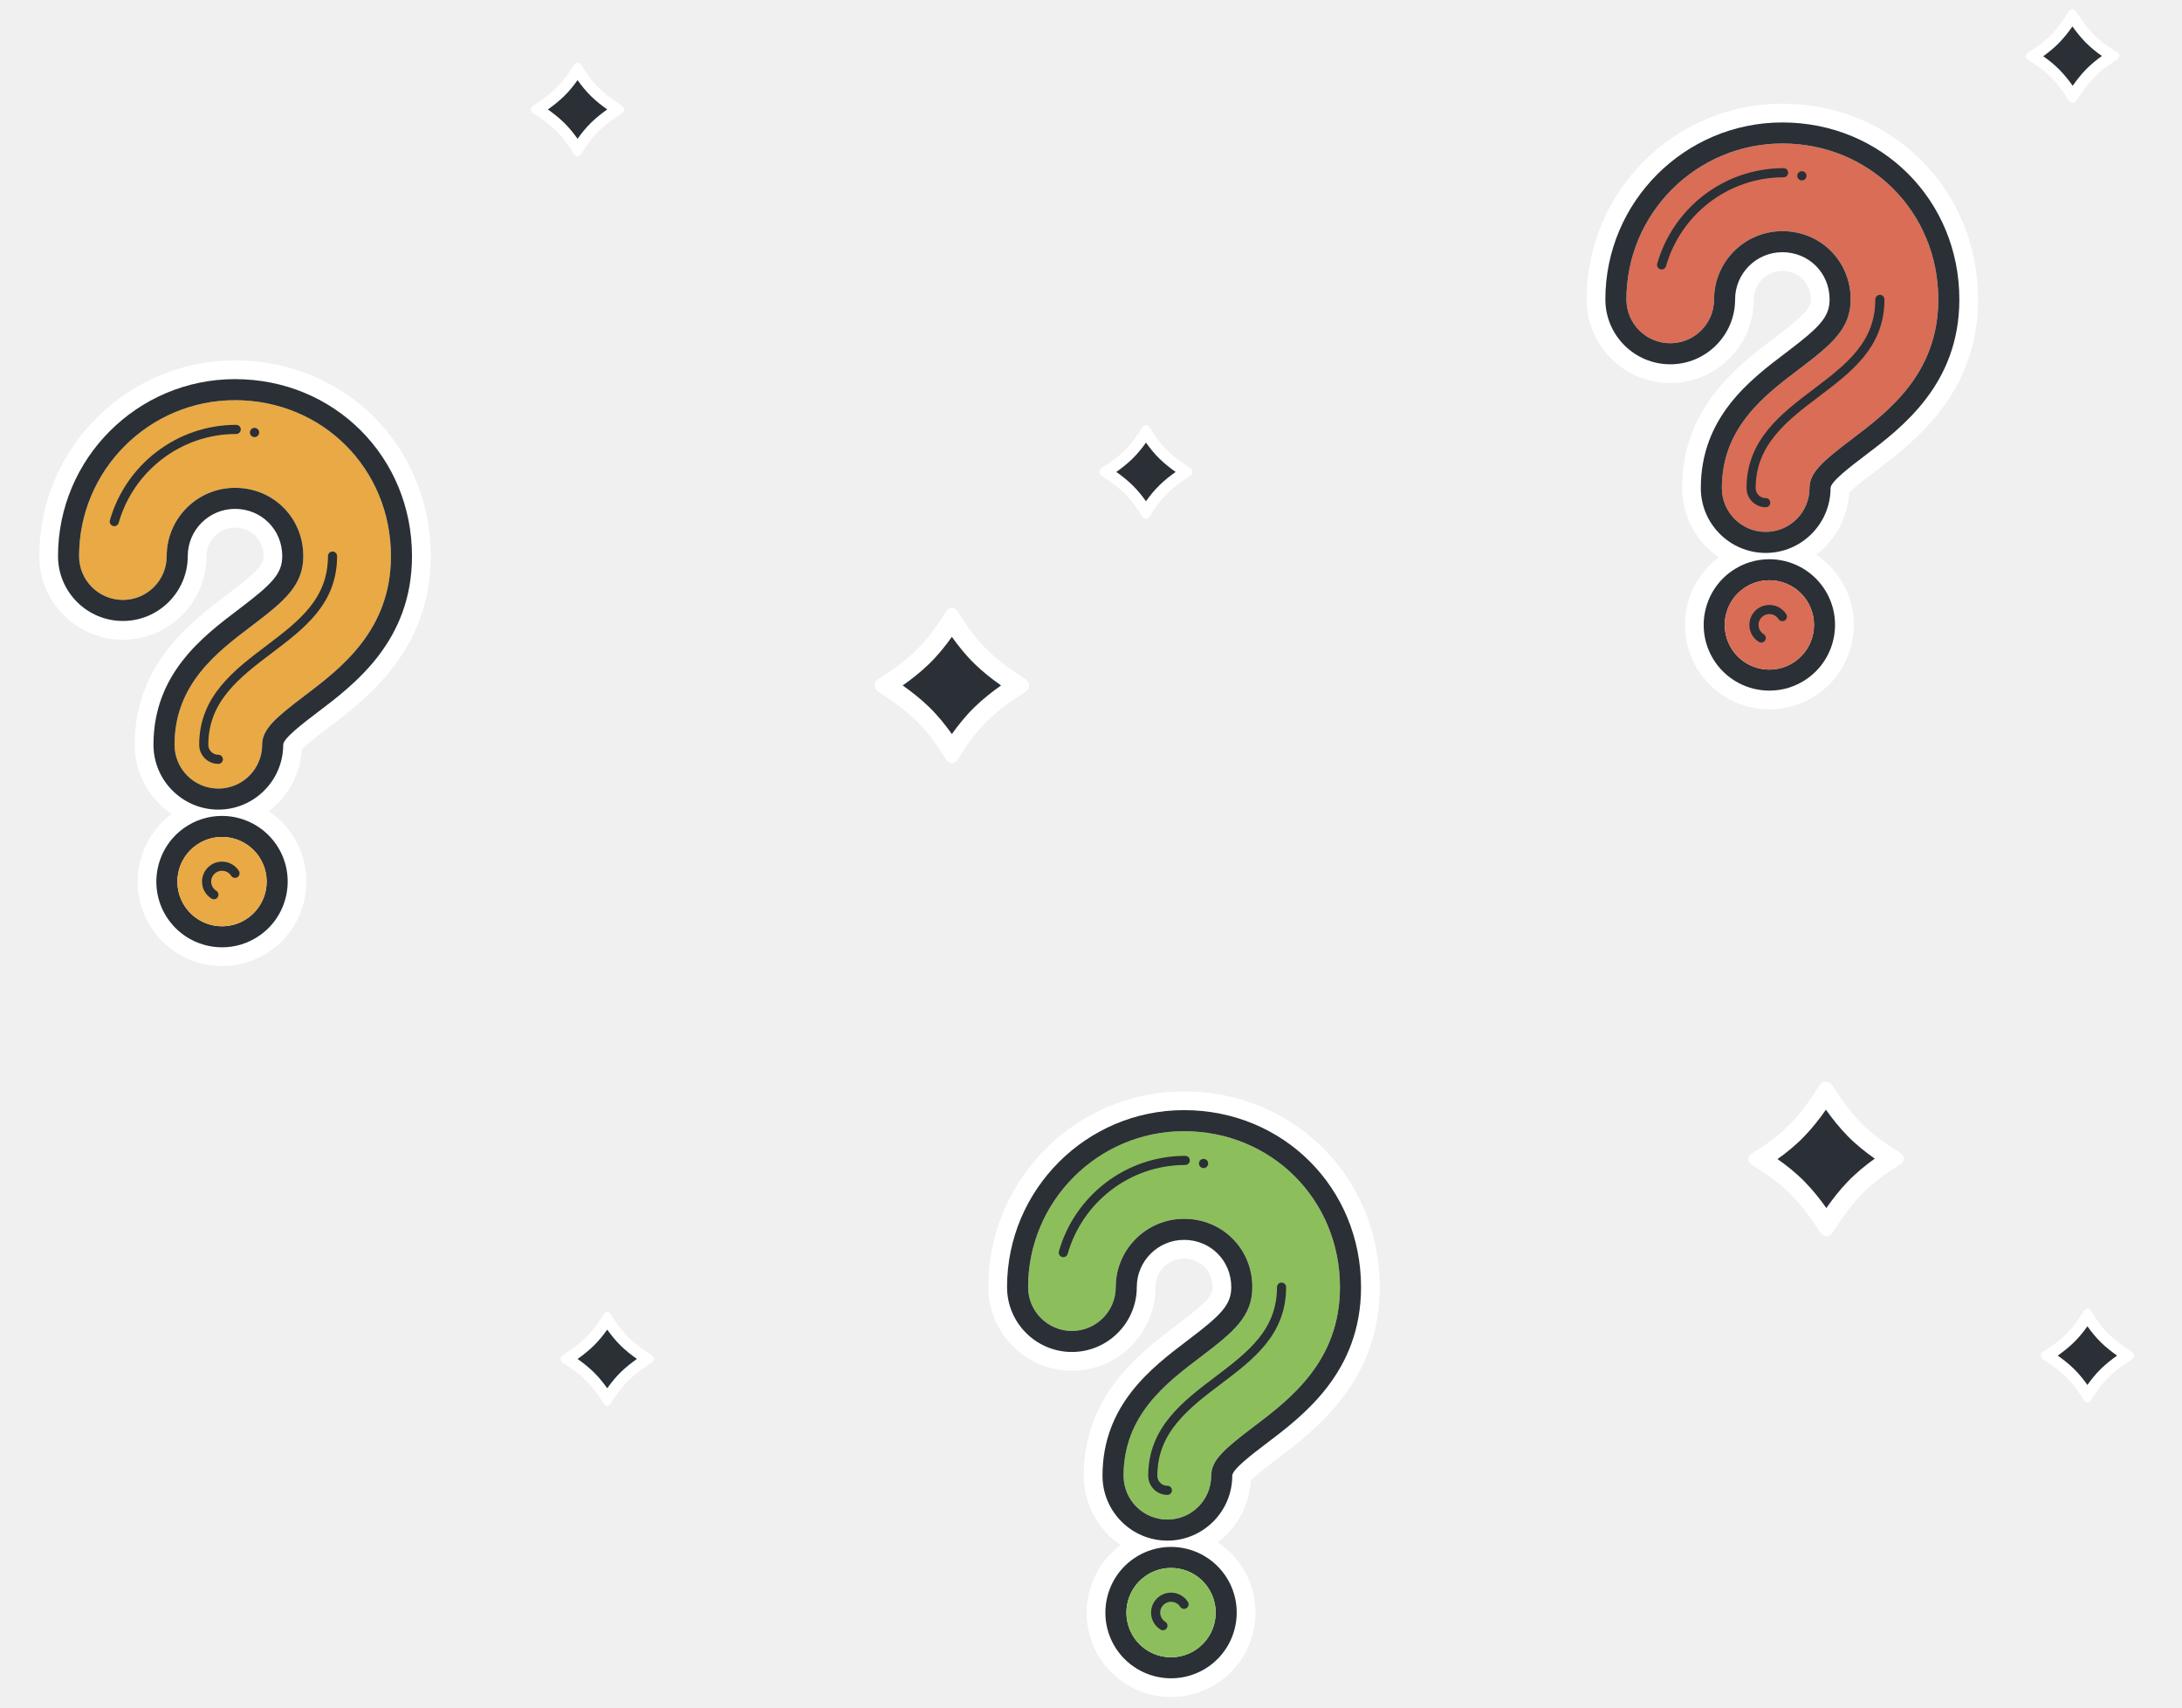
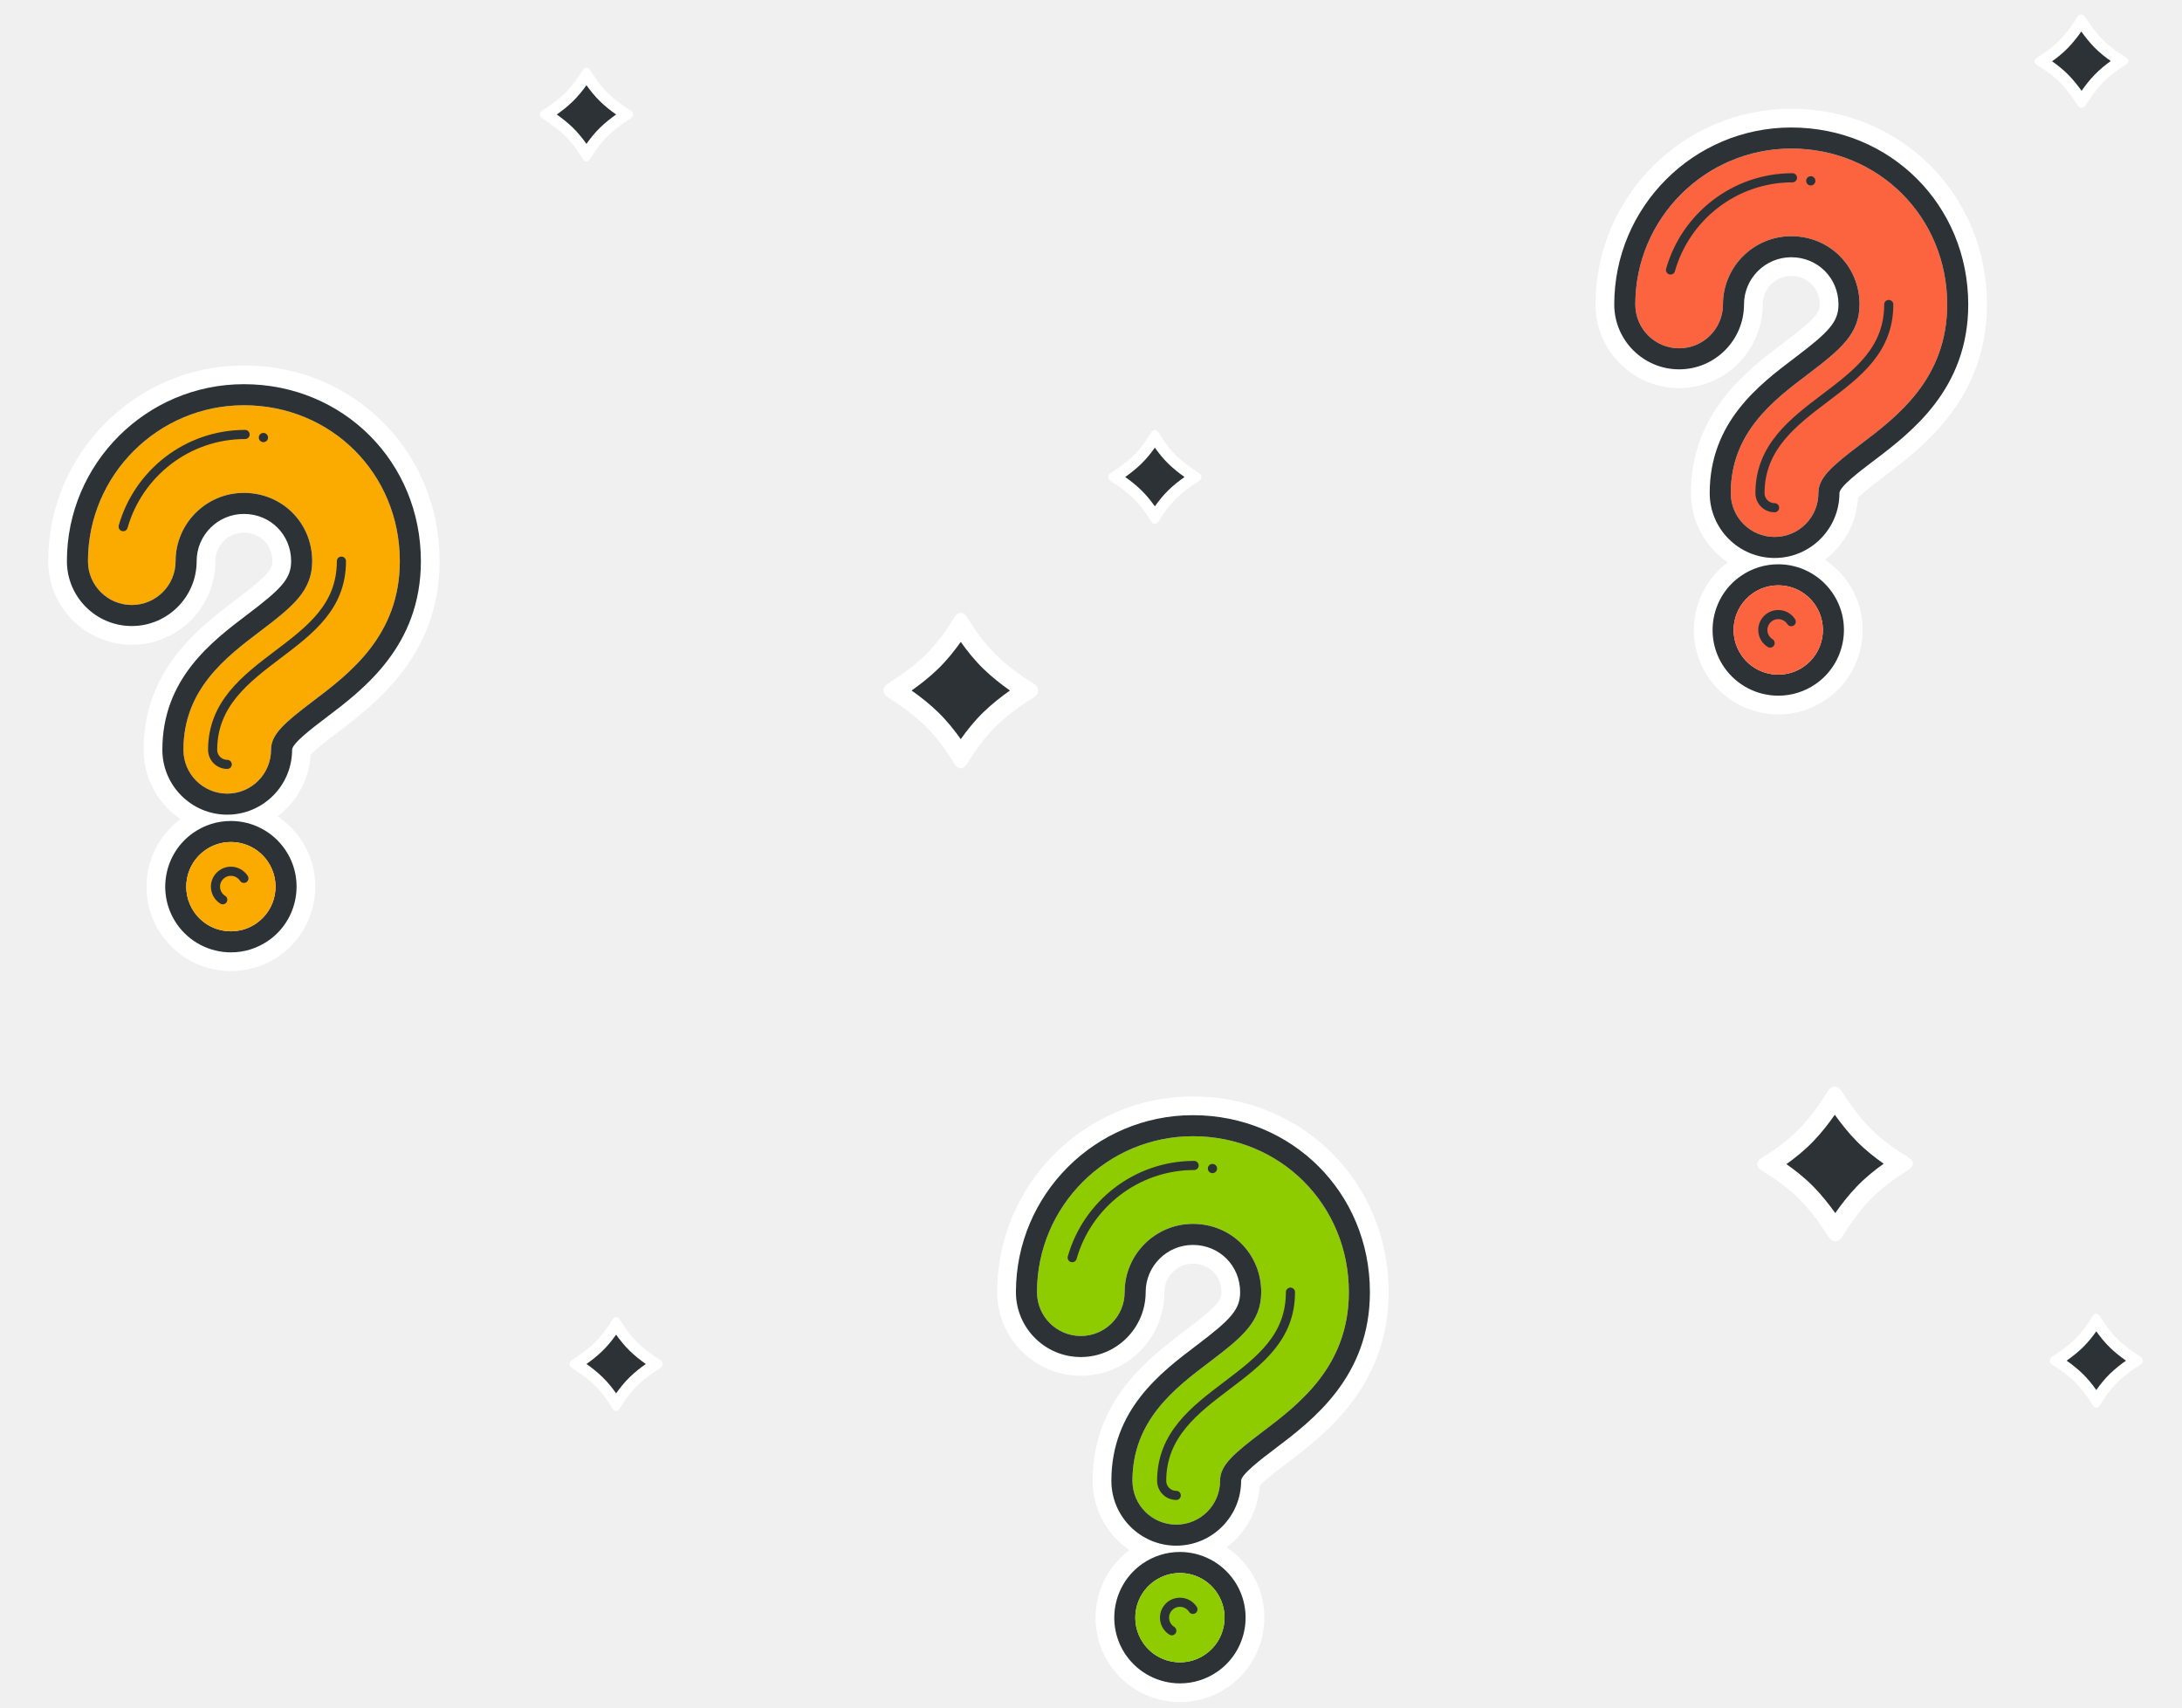
- <svg xmlns="http://www.w3.org/2000/svg" version="1.1" id="Слой_1" x="0px" y="0px" viewBox="0 0 230 180" enable-background="new 0 0 230 180" xml:space="preserve">
+ <svg xmlns="http://www.w3.org/2000/svg" version="1.1" id="Layer_1" x="0px" y="0px" width="230px" height="180px" viewBox="0 0 230 180" enable-background="new 0 0 230 180" xml:space="preserve">
  <g>
-     <path fill="#FFFFFF" d="M107.915,71.469c-1.053-0.657-2.544-1.685-3.82-2.928c-1.332-1.298-2.402-2.876-3.055-3.949   c-0.242-0.39-0.486-0.528-0.704-0.544c-0.219,0.016-0.463,0.154-0.705,0.544c-0.652,1.073-1.722,2.651-3.054,3.949   c-1.277,1.243-2.769,2.271-3.822,2.928c-0.42,0.251-0.57,0.521-0.564,0.787c-0.006,0.267,0.145,0.536,0.564,0.788   c1.054,0.656,2.545,1.684,3.822,2.927c1.332,1.298,2.401,2.876,3.054,3.949c0.242,0.39,0.486,0.528,0.705,0.544   c0.218-0.016,0.462-0.154,0.704-0.544c0.652-1.073,1.723-2.651,3.055-3.949c1.276-1.243,2.768-2.271,3.82-2.927   c0.421-0.252,0.572-0.521,0.565-0.788C108.487,71.99,108.335,71.72,107.915,71.469z" />
-     <path fill="#2A3035" d="M100.335,77.382c-0.647-0.918-1.452-1.928-2.376-2.829c-0.911-0.888-1.912-1.668-2.809-2.297   c0.904-0.635,1.9-1.412,2.809-2.297c0.924-0.9,1.727-1.909,2.376-2.829c0.647,0.918,1.451,1.929,2.376,2.829   c0.91,0.888,1.912,1.668,2.808,2.297c-0.903,0.635-1.9,1.413-2.808,2.297C101.788,75.454,100.985,76.462,100.335,77.382z" />
+     <path fill="#FFFFFF" d="M108.851,72.002c-1.053-0.657-2.544-1.685-3.82-2.928c-1.332-1.298-2.402-2.876-3.055-3.949   c-0.242-0.39-0.486-0.528-0.704-0.544c-0.219,0.016-0.463,0.154-0.705,0.544c-0.652,1.073-1.722,2.651-3.054,3.949   c-1.277,1.243-2.769,2.271-3.822,2.928c-0.42,0.251-0.57,0.521-0.564,0.787c-0.006,0.267,0.145,0.536,0.564,0.788   c1.054,0.656,2.545,1.684,3.822,2.927c1.332,1.298,2.401,2.876,3.054,3.949c0.242,0.39,0.486,0.528,0.705,0.544   c0.218-0.016,0.462-0.154,0.704-0.544c0.652-1.073,1.723-2.651,3.055-3.949c1.276-1.243,2.768-2.271,3.82-2.927   c0.421-0.252,0.572-0.521,0.565-0.788C109.423,72.522,109.272,72.253,108.851,72.002z" />
+     <path fill="#2C3236" d="M101.272,77.915c-0.647-0.918-1.452-1.928-2.376-2.829c-0.911-0.888-1.912-1.668-2.809-2.297   c0.904-0.635,1.9-1.412,2.809-2.297c0.924-0.9,1.727-1.909,2.376-2.829c0.647,0.918,1.451,1.929,2.376,2.829   c0.91,0.888,1.912,1.668,2.808,2.297c-0.903,0.635-1.9,1.413-2.808,2.297C102.724,75.987,101.921,76.995,101.272,77.915z" />
  </g>
  <g>
-     <path fill="#FFFFFF" d="M125.369,49.275c-0.636-0.396-1.537-1.017-2.307-1.768c-0.804-0.782-1.448-1.734-1.842-2.382   c-0.146-0.236-0.294-0.319-0.426-0.327c-0.133,0.008-0.279,0.091-0.426,0.327c-0.393,0.647-1.039,1.6-1.842,2.382   c-0.77,0.751-1.67,1.371-2.307,1.768c-0.254,0.151-0.344,0.315-0.34,0.475c-0.004,0.16,0.086,0.323,0.34,0.475   c0.637,0.396,1.537,1.017,2.307,1.767c0.803,0.783,1.449,1.735,1.842,2.383c0.146,0.235,0.293,0.319,0.426,0.327   c0.132-0.008,0.279-0.092,0.426-0.327c0.394-0.647,1.038-1.6,1.842-2.383c0.77-0.75,1.671-1.37,2.307-1.767   c0.253-0.151,0.345-0.314,0.34-0.475C125.714,49.589,125.622,49.426,125.369,49.275z" />
-     <path fill="#2A3035" d="M120.795,52.841c-0.391-0.553-0.877-1.162-1.433-1.706c-0.55-0.536-1.154-1.007-1.694-1.386   c0.546-0.383,1.146-0.853,1.694-1.386c0.557-0.543,1.042-1.152,1.433-1.707c0.391,0.554,0.876,1.163,1.434,1.707   c0.55,0.535,1.153,1.006,1.693,1.386c-0.544,0.383-1.146,0.852-1.693,1.386C121.671,51.677,121.186,52.286,120.795,52.841z" />
+     <path fill="#FFFFFF" d="M126.306,49.808c-0.636-0.396-1.537-1.017-2.307-1.768c-0.804-0.782-1.448-1.734-1.842-2.382   c-0.146-0.236-0.294-0.319-0.426-0.327c-0.133,0.008-0.279,0.091-0.426,0.327c-0.393,0.647-1.039,1.6-1.842,2.382   c-0.77,0.751-1.67,1.371-2.307,1.768c-0.254,0.151-0.344,0.314-0.34,0.475c-0.004,0.16,0.086,0.323,0.34,0.475   c0.637,0.396,1.537,1.017,2.307,1.767c0.803,0.783,1.449,1.735,1.842,2.383c0.146,0.235,0.293,0.319,0.426,0.327   c0.132-0.008,0.279-0.092,0.426-0.327c0.394-0.647,1.038-1.6,1.842-2.383c0.77-0.75,1.671-1.37,2.307-1.767   c0.253-0.151,0.345-0.314,0.34-0.475C126.65,50.122,126.559,49.959,126.306,49.808z" />
+     <path fill="#2C3236" d="M121.731,53.374c-0.391-0.553-0.877-1.162-1.434-1.706c-0.55-0.536-1.154-1.007-1.694-1.386   c0.546-0.383,1.146-0.853,1.694-1.386c0.557-0.543,1.042-1.152,1.434-1.707c0.391,0.554,0.876,1.163,1.434,1.707   c0.55,0.535,1.153,1.006,1.693,1.386c-0.544,0.383-1.146,0.852-1.693,1.386C122.607,52.21,122.122,52.819,121.731,53.374z" />
  </g>
  <g>
-     <path fill="#FFFFFF" d="M191.669,114.583c-0.652,1.055-1.673,2.551-2.911,3.833c-1.291,1.338-2.865,2.415-3.935,3.072   c-0.388,0.244-0.526,0.489-0.541,0.706c0.017,0.219,0.156,0.463,0.547,0.703c1.076,0.647,2.659,1.71,3.963,3.036   c1.249,1.271,2.283,2.759,2.945,3.809c0.253,0.419,0.523,0.568,0.79,0.562c0.267,0.004,0.536-0.147,0.786-0.568   c0.652-1.057,1.672-2.553,2.91-3.835c1.292-1.338,2.865-2.415,3.936-3.071c0.389-0.244,0.526-0.489,0.541-0.708   c-0.017-0.218-0.157-0.461-0.547-0.701c-1.076-0.647-2.659-1.711-3.963-3.037c-1.249-1.271-2.283-2.758-2.944-3.808   c-0.254-0.42-0.524-0.569-0.791-0.562C192.186,114.008,191.918,114.161,191.669,114.583z" />
-     <path fill="#2A3035" d="M197.616,122.135c-0.915,0.651-1.921,1.461-2.819,2.389c-0.883,0.915-1.659,1.92-2.284,2.819   c-0.639-0.901-1.42-1.895-2.309-2.799c-0.905-0.92-1.917-1.718-2.84-2.363c0.915-0.651,1.922-1.459,2.818-2.389   c0.884-0.914,1.659-1.919,2.284-2.817c0.639,0.9,1.421,1.894,2.31,2.797C195.682,120.692,196.693,121.49,197.616,122.135z" />
+     <path fill="#FFFFFF" d="M192.605,115.116c-0.652,1.055-1.673,2.551-2.91,3.833c-1.292,1.338-2.865,2.415-3.936,3.072   c-0.389,0.244-0.526,0.489-0.541,0.706c0.017,0.219,0.156,0.463,0.547,0.703c1.076,0.647,2.659,1.71,3.963,3.036   c1.249,1.271,2.283,2.759,2.945,3.809c0.252,0.419,0.522,0.568,0.789,0.562c0.267,0.004,0.535-0.147,0.785-0.568   c0.652-1.057,1.673-2.553,2.91-3.835c1.292-1.338,2.865-2.415,3.936-3.071c0.389-0.244,0.526-0.489,0.541-0.708   c-0.017-0.218-0.156-0.461-0.547-0.701c-1.076-0.647-2.66-1.711-3.963-3.037c-1.25-1.271-2.283-2.758-2.944-3.808   c-0.254-0.42-0.524-0.569-0.791-0.562C193.123,114.541,192.854,114.693,192.605,115.116z" />
+     <path fill="#2C3236" d="M198.553,122.668c-0.915,0.651-1.922,1.461-2.818,2.389c-0.884,0.915-1.66,1.92-2.285,2.819   c-0.639-0.901-1.42-1.895-2.309-2.799c-0.904-0.92-1.917-1.718-2.84-2.363c0.915-0.651,1.922-1.459,2.818-2.389   c0.884-0.914,1.659-1.919,2.284-2.817c0.639,0.9,1.421,1.894,2.31,2.797C196.618,121.225,197.63,122.022,198.553,122.668z" />
  </g>
  <g>
-     <path fill="#FFFFFF" d="M217.969,1.342c-0.394,0.638-1.01,1.542-1.757,2.315c-0.779,0.808-1.728,1.456-2.374,1.852   c-0.236,0.148-0.318,0.296-0.325,0.428c0.008,0.133,0.092,0.278,0.329,0.424c0.649,0.39,1.604,1.032,2.39,1.831   c0.755,0.767,1.379,1.664,1.778,2.299c0.152,0.253,0.316,0.343,0.476,0.338c0.16,0.003,0.323-0.088,0.473-0.342   c0.394-0.639,1.01-1.542,1.756-2.314c0.78-0.807,1.729-1.457,2.375-1.853c0.234-0.147,0.318-0.295,0.325-0.428   c-0.009-0.132-0.093-0.278-0.329-0.424c-0.65-0.391-1.605-1.031-2.391-1.831c-0.753-0.767-1.378-1.665-1.777-2.299   c-0.153-0.252-0.316-0.344-0.477-0.338C218.281,0.996,218.119,1.088,217.969,1.342z" />
-     <path fill="#2A3035" d="M221.556,5.901c-0.551,0.393-1.158,0.882-1.7,1.441c-0.534,0.552-1.001,1.158-1.378,1.7   c-0.385-0.544-0.858-1.143-1.393-1.689c-0.545-0.554-1.157-1.037-1.713-1.426c0.552-0.392,1.159-0.881,1.7-1.441   c0.533-0.552,1.001-1.157,1.378-1.699c0.385,0.542,0.857,1.142,1.393,1.687C220.388,5.03,220.999,5.512,221.556,5.901z" />
+     <path fill="#FFFFFF" d="M218.905,1.875c-0.394,0.638-1.01,1.542-1.757,2.314c-0.779,0.808-1.729,1.456-2.374,1.853   c-0.235,0.147-0.318,0.296-0.325,0.428c0.008,0.133,0.092,0.278,0.329,0.424c0.649,0.39,1.604,1.032,2.39,1.831   c0.755,0.767,1.379,1.664,1.778,2.299c0.152,0.253,0.315,0.343,0.476,0.338c0.16,0.003,0.323-0.088,0.474-0.342   c0.394-0.639,1.01-1.542,1.756-2.314c0.78-0.807,1.729-1.457,2.375-1.853c0.234-0.147,0.317-0.295,0.325-0.428   c-0.009-0.132-0.094-0.278-0.329-0.424c-0.649-0.391-1.604-1.031-2.392-1.831c-0.753-0.767-1.377-1.665-1.776-2.299   c-0.153-0.252-0.316-0.344-0.477-0.338C219.218,1.529,219.055,1.621,218.905,1.875z" />
+     <path fill="#2C3236" d="M222.492,6.434c-0.551,0.393-1.158,0.882-1.699,1.441c-0.534,0.552-1.002,1.158-1.379,1.7   c-0.385-0.544-0.857-1.143-1.393-1.688c-0.546-0.554-1.158-1.037-1.714-1.426c0.552-0.393,1.159-0.881,1.7-1.441   c0.533-0.552,1.001-1.157,1.379-1.699c0.385,0.542,0.855,1.142,1.393,1.688C221.324,5.562,221.936,6.045,222.492,6.434z" />
  </g>
  <g>
-     <path fill="#FFFFFF" d="M59.433,143.723c0.637,0.396,1.537,1.017,2.307,1.768c0.805,0.782,1.449,1.734,1.843,2.382   c0.146,0.236,0.294,0.319,0.425,0.327c0.133-0.008,0.279-0.091,0.426-0.327c0.393-0.647,1.039-1.6,1.843-2.382   c0.77-0.751,1.669-1.371,2.306-1.768c0.254-0.151,0.345-0.314,0.34-0.475c0.005-0.16-0.086-0.323-0.34-0.475   c-0.637-0.396-1.536-1.017-2.306-1.767c-0.804-0.783-1.45-1.735-1.843-2.383c-0.146-0.235-0.293-0.319-0.426-0.327   c-0.131,0.008-0.279,0.092-0.425,0.327c-0.394,0.648-1.038,1.6-1.843,2.383c-0.77,0.75-1.67,1.37-2.307,1.767   c-0.252,0.151-0.344,0.314-0.34,0.475C59.089,143.409,59.181,143.572,59.433,143.723z" />
-     <path fill="#2A3035" d="M64.007,140.157c0.391,0.553,0.877,1.162,1.434,1.706c0.551,0.536,1.154,1.007,1.695,1.386   c-0.546,0.383-1.146,0.852-1.695,1.386c-0.557,0.543-1.041,1.152-1.434,1.707c-0.391-0.554-0.875-1.163-1.433-1.707   c-0.55-0.535-1.153-1.006-1.694-1.386c0.545-0.383,1.146-0.852,1.694-1.386C63.132,141.321,63.617,140.711,64.007,140.157z" />
+     <path fill="#FFFFFF" d="M60.37,144.256c0.637,0.396,1.537,1.017,2.307,1.768c0.805,0.782,1.449,1.734,1.843,2.382   c0.146,0.236,0.294,0.319,0.425,0.327c0.133-0.008,0.279-0.091,0.426-0.327c0.393-0.647,1.039-1.6,1.843-2.382   c0.77-0.751,1.669-1.371,2.306-1.768c0.254-0.151,0.345-0.314,0.34-0.475c0.005-0.16-0.086-0.323-0.34-0.475   c-0.637-0.396-1.536-1.017-2.306-1.767c-0.804-0.783-1.45-1.735-1.843-2.383c-0.146-0.235-0.293-0.319-0.426-0.327   c-0.131,0.008-0.279,0.092-0.425,0.327c-0.394,0.647-1.038,1.6-1.843,2.383c-0.77,0.75-1.67,1.37-2.307,1.767   c-0.252,0.151-0.344,0.314-0.34,0.475C60.026,143.941,60.118,144.104,60.37,144.256z" />
+     <path fill="#2C3236" d="M64.944,140.689c0.391,0.553,0.877,1.162,1.434,1.706c0.551,0.536,1.154,1.007,1.695,1.386   c-0.546,0.383-1.146,0.853-1.695,1.386c-0.557,0.543-1.041,1.152-1.434,1.707c-0.391-0.554-0.875-1.163-1.433-1.707   c-0.55-0.535-1.153-1.006-1.694-1.386c0.545-0.383,1.146-0.852,1.694-1.386C64.069,141.854,64.553,141.244,64.944,140.689z" />
  </g>
  <g>
-     <path fill="#FFFFFF" d="M215.455,143.371c0.637,0.396,1.537,1.017,2.307,1.768c0.805,0.782,1.449,1.734,1.843,2.382   c0.146,0.236,0.294,0.319,0.425,0.327c0.133-0.008,0.279-0.091,0.426-0.327c0.393-0.647,1.039-1.6,1.843-2.382   c0.77-0.751,1.669-1.371,2.306-1.768c0.254-0.151,0.345-0.314,0.34-0.475c0.005-0.16-0.086-0.323-0.34-0.475   c-0.637-0.396-1.536-1.017-2.306-1.767c-0.804-0.783-1.45-1.735-1.843-2.383c-0.146-0.235-0.293-0.319-0.426-0.327   c-0.131,0.008-0.279,0.092-0.425,0.327c-0.393,0.647-1.038,1.6-1.843,2.383c-0.77,0.75-1.67,1.37-2.307,1.767   c-0.252,0.151-0.344,0.314-0.34,0.475C215.111,143.057,215.203,143.22,215.455,143.371z" />
-     <path fill="#2A3035" d="M220.029,139.805c0.391,0.553,0.877,1.162,1.434,1.706c0.551,0.536,1.154,1.007,1.695,1.386   c-0.546,0.383-1.146,0.852-1.695,1.386c-0.557,0.543-1.041,1.152-1.434,1.707c-0.391-0.554-0.875-1.163-1.433-1.707   c-0.55-0.535-1.153-1.006-1.694-1.386c0.545-0.383,1.146-0.852,1.694-1.386C219.154,140.969,219.639,140.36,220.029,139.805z" />
+     <path fill="#FFFFFF" d="M216.392,143.904c0.637,0.396,1.537,1.017,2.307,1.768c0.805,0.782,1.449,1.734,1.843,2.382   c0.146,0.236,0.294,0.319,0.425,0.327c0.133-0.008,0.279-0.091,0.426-0.327c0.393-0.647,1.039-1.6,1.843-2.382   c0.77-0.751,1.669-1.371,2.306-1.768c0.254-0.151,0.345-0.314,0.34-0.475c0.005-0.16-0.086-0.323-0.34-0.475   c-0.637-0.396-1.536-1.017-2.306-1.767c-0.804-0.783-1.45-1.735-1.843-2.383c-0.146-0.235-0.293-0.319-0.426-0.327   c-0.131,0.008-0.279,0.092-0.425,0.327c-0.394,0.647-1.038,1.6-1.843,2.383c-0.77,0.75-1.67,1.37-2.307,1.767   c-0.252,0.151-0.344,0.314-0.34,0.475C216.048,143.59,216.14,143.753,216.392,143.904z" />
+     <path fill="#2C3236" d="M220.966,140.338c0.391,0.553,0.877,1.162,1.434,1.706c0.551,0.536,1.154,1.007,1.695,1.386   c-0.546,0.383-1.146,0.853-1.695,1.386c-0.557,0.543-1.041,1.152-1.434,1.707c-0.391-0.554-0.875-1.163-1.433-1.707   c-0.55-0.535-1.153-1.006-1.694-1.386c0.545-0.383,1.146-0.852,1.694-1.386C220.091,141.502,220.575,140.893,220.966,140.338z" />
  </g>
  <g>
-     <path fill="#FFFFFF" d="M56.305,12.012c0.636,0.396,1.537,1.017,2.307,1.768c0.804,0.782,1.448,1.734,1.842,2.382   c0.146,0.236,0.294,0.319,0.426,0.327c0.133-0.008,0.279-0.091,0.426-0.327c0.393-0.647,1.039-1.6,1.842-2.382   c0.77-0.751,1.67-1.371,2.307-1.768c0.254-0.151,0.344-0.314,0.34-0.475c0.004-0.16-0.086-0.323-0.34-0.475   c-0.637-0.396-1.537-1.017-2.307-1.767c-0.803-0.783-1.449-1.735-1.842-2.383c-0.147-0.235-0.293-0.319-0.426-0.327   c-0.132,0.008-0.279,0.092-0.426,0.327c-0.394,0.648-1.038,1.6-1.842,2.383c-0.77,0.75-1.671,1.37-2.307,1.767   c-0.253,0.151-0.345,0.315-0.34,0.475C55.96,11.698,56.052,11.861,56.305,12.012z" />
-     <path fill="#2A3035" d="M60.879,8.446c0.391,0.553,0.877,1.162,1.434,1.706c0.55,0.536,1.154,1.007,1.694,1.386   c-0.546,0.383-1.146,0.853-1.694,1.386c-0.557,0.543-1.042,1.152-1.434,1.707c-0.391-0.554-0.876-1.163-1.434-1.707   c-0.55-0.535-1.153-1.006-1.693-1.386c0.544-0.383,1.145-0.852,1.693-1.386C60.003,9.61,60.489,9,60.879,8.446z" />
+     <path fill="#FFFFFF" d="M57.242,12.545c0.636,0.396,1.537,1.017,2.307,1.768c0.804,0.782,1.448,1.734,1.842,2.382   c0.146,0.236,0.294,0.319,0.426,0.327c0.133-0.008,0.279-0.091,0.426-0.327c0.393-0.647,1.039-1.6,1.842-2.382   c0.77-0.751,1.67-1.371,2.307-1.768c0.254-0.151,0.344-0.314,0.34-0.475c0.004-0.16-0.086-0.323-0.34-0.475   c-0.637-0.396-1.537-1.017-2.307-1.767c-0.803-0.783-1.449-1.735-1.842-2.383c-0.146-0.235-0.293-0.319-0.426-0.327   c-0.132,0.008-0.279,0.092-0.426,0.327c-0.394,0.647-1.038,1.6-1.842,2.383c-0.77,0.75-1.671,1.37-2.307,1.767   c-0.253,0.151-0.345,0.314-0.34,0.475C56.897,12.23,56.989,12.394,57.242,12.545z" />
+     <path fill="#2C3236" d="M61.816,8.979c0.391,0.553,0.877,1.162,1.434,1.706c0.55,0.536,1.154,1.007,1.694,1.386   c-0.546,0.383-1.146,0.853-1.694,1.386c-0.557,0.543-1.042,1.152-1.434,1.707c-0.391-0.554-0.876-1.163-1.434-1.707   c-0.55-0.535-1.153-1.006-1.693-1.386c0.544-0.383,1.146-0.852,1.693-1.386C60.94,10.143,61.425,9.533,61.816,8.979z" />
  </g>
  <g>
    <g>
-       <path fill="#FFFFFF" d="M187.874,10.933c-11.375,0-20.63,9.255-20.63,20.631c0,4.858,3.954,8.811,8.812,8.811    c4.859,0,8.813-3.953,8.813-8.811c0-1.657,1.348-3.006,3.005-3.006c1.713,0,3.005,1.293,3.005,3.006    c0,0.891-0.5,1.529-3.809,4.034c-3.888,2.942-9.764,7.388-9.764,15.849c0,3.035,1.543,5.717,3.884,7.303    c-3.822,2.85-4.734,8.252-1.996,12.199c1.663,2.396,4.398,3.826,7.317,3.826c1.817,0,3.57-0.549,5.068-1.587    c4.031-2.798,5.036-8.355,2.238-12.387c-0.649-0.937-1.466-1.718-2.389-2.333c2-1.517,3.338-3.859,3.488-6.52    c0.579-0.622,2.153-1.814,2.788-2.295c4.039-3.057,10.8-8.172,10.8-18.09C208.505,19.994,199.443,10.933,187.874,10.933z" />
+       <path fill="#FFFFFF" d="M188.811,11.466c-11.375,0-20.631,9.255-20.631,20.631c0,4.858,3.953,8.812,8.812,8.812    s8.812-3.953,8.812-8.812c0-1.657,1.349-3.006,3.006-3.006c1.713,0,3.005,1.293,3.005,3.006c0,0.891-0.5,1.529-3.81,4.034    c-3.889,2.942-9.764,7.388-9.764,15.849c0,3.035,1.543,5.717,3.884,7.303c-3.822,2.85-4.734,8.252-1.995,12.199    c1.662,2.396,4.397,3.826,7.316,3.826c1.818,0,3.57-0.549,5.068-1.587c4.031-2.798,5.035-8.355,2.238-12.387    c-0.649-0.937-1.466-1.718-2.389-2.333c1.999-1.517,3.338-3.859,3.488-6.52c0.578-0.622,2.152-1.814,2.787-2.295    c4.039-3.057,10.801-8.172,10.801-18.09C209.441,20.527,200.38,11.466,188.811,11.466z" />
    </g>
    <g>
      <g>
-         <path fill="#2A3035" d="M186.5,61.169c1.49,0,2.957,0.706,3.871,2.024c1.481,2.135,0.952,5.066-1.184,6.549     c-0.817,0.567-1.752,0.839-2.677,0.839c-1.49,0-2.956-0.706-3.871-2.023c-1.482-2.137-0.951-5.067,1.184-6.55     C184.64,61.441,185.575,61.169,186.5,61.169 M186.501,58.949C186.501,58.949,186.501,58.949,186.501,58.949     c-1.415,0-2.778,0.427-3.943,1.235c-3.137,2.178-3.918,6.502-1.742,9.639c1.295,1.865,3.424,2.977,5.695,2.977     c1.414,0,2.777-0.427,3.942-1.235c3.137-2.178,3.918-6.501,1.742-9.638C190.901,60.063,188.773,58.949,186.501,58.949     L186.501,58.949z" />
+         <path fill="#2C3236" d="M187.437,61.702c1.491,0,2.957,0.706,3.871,2.024c1.481,2.135,0.952,5.066-1.184,6.549     c-0.817,0.567-1.752,0.839-2.677,0.839c-1.49,0-2.956-0.706-3.871-2.022c-1.482-2.137-0.951-5.067,1.184-6.55     C185.577,61.974,186.512,61.702,187.437,61.702 M187.438,59.482L187.438,59.482c-1.415,0-2.778,0.427-3.943,1.235     c-3.137,2.178-3.918,6.502-1.742,9.639c1.296,1.865,3.425,2.977,5.695,2.977c1.414,0,2.777-0.427,3.942-1.235     c3.138-2.178,3.919-6.501,1.741-9.638C191.838,60.595,189.709,59.482,187.438,59.482L187.438,59.482z" />
      </g>
    </g>
    <g>
-       <circle fill="#D96D56" cx="186.505" cy="65.874" r="4.706" />
+       <circle fill="#FC633F" cx="187.442" cy="66.407" r="4.706" />
    </g>
-     <path fill="none" stroke="#2A3035" stroke-width="0.962" stroke-linecap="round" stroke-miterlimit="10" d="M185.647,67.253   c-0.46-0.287-0.767-0.798-0.767-1.379c0-0.895,0.729-1.624,1.626-1.624c0.574,0,1.08,0.299,1.368,0.749" />
+     <path fill="none" stroke="#2C3236" stroke-width="0.962" stroke-linecap="round" stroke-miterlimit="10" d="M186.584,67.786   c-0.461-0.287-0.768-0.798-0.768-1.379c0-0.895,0.729-1.624,1.626-1.624c0.573,0,1.079,0.299,1.368,0.749" />
    <g>
-       <path fill="#D96D56" d="M186.118,56.066c-2.551,0-4.618-2.068-4.618-4.619c0-6.373,4.492-9.772,8.101-12.503    c3.495-2.646,5.473-4.292,5.473-7.38c0-4.038-3.162-7.2-7.2-7.2c-3.97,0-7.2,3.229-7.2,7.2c0,2.55-2.067,4.617-4.618,4.617    c-2.55,0-4.618-2.067-4.618-4.617c0-9.064,7.374-16.437,16.436-16.437c9.217,0,16.437,7.219,16.437,16.437    c0,7.831-5.282,11.827-9.138,14.744c-3.085,2.336-4.437,3.527-4.437,5.139C190.736,53.997,188.668,56.066,186.118,56.066z" />
+       <path fill="#FC633F" d="M187.055,56.599c-2.551,0-4.619-2.068-4.619-4.619c0-6.373,4.492-9.772,8.102-12.503    c3.495-2.646,5.473-4.292,5.473-7.38c0-4.038-3.162-7.2-7.199-7.2c-3.971,0-7.2,3.229-7.2,7.2c0,2.55-2.067,4.617-4.618,4.617    c-2.55,0-4.618-2.067-4.618-4.617c0-9.063,7.374-16.437,16.437-16.437c9.217,0,16.437,7.219,16.437,16.437    c0,7.831-5.282,11.827-9.138,14.744c-3.084,2.336-4.438,3.527-4.438,5.139C191.672,54.53,189.605,56.599,187.055,56.599z" />
    </g>
    <g>
-       <path fill="#2A3035" d="M187.874,15.127c9.217,0,16.437,7.219,16.437,16.437c0,7.831-5.282,11.827-9.138,14.744    c-3.085,2.336-4.437,3.527-4.437,5.139c0,2.551-2.067,4.619-4.618,4.619s-4.618-2.068-4.618-4.619    c0-6.373,4.492-9.773,8.101-12.503c3.495-2.646,5.473-4.292,5.473-7.38c0-4.038-3.162-7.2-7.2-7.2c-3.97,0-7.2,3.229-7.2,7.2    c0,2.55-2.067,4.617-4.618,4.617c-2.55,0-4.618-2.067-4.618-4.617C171.437,22.5,178.811,15.127,187.874,15.127 M187.874,12.908    c-10.287,0-18.656,8.369-18.656,18.656c0,3.77,3.067,6.837,6.838,6.837s6.838-3.067,6.838-6.837c0-2.746,2.234-4.98,4.98-4.98    c2.792,0,4.98,2.188,4.98,4.98c0,1.854-1.035,2.917-4.593,5.61c-3.79,2.867-8.981,6.794-8.981,14.273    c0,3.771,3.067,6.839,6.838,6.839s6.838-3.068,6.838-6.839c0-0.675,2.141-2.296,3.557-3.369    c3.988-3.017,10.017-7.578,10.017-16.514C206.53,21.102,198.335,12.908,187.874,12.908L187.874,12.908z" />
+       <path fill="#2C3236" d="M188.811,15.66c9.217,0,16.437,7.219,16.437,16.437c0,7.831-5.282,11.827-9.138,14.744    c-3.084,2.336-4.438,3.527-4.438,5.139c0,2.551-2.066,4.619-4.617,4.619s-4.619-2.068-4.619-4.619    c0-6.373,4.492-9.772,8.102-12.503c3.495-2.646,5.473-4.292,5.473-7.38c0-4.038-3.162-7.2-7.199-7.2c-3.971,0-7.2,3.229-7.2,7.2    c0,2.55-2.067,4.617-4.618,4.617c-2.55,0-4.618-2.067-4.618-4.617C172.374,23.033,179.748,15.66,188.811,15.66 M188.811,13.44    c-10.287,0-18.656,8.369-18.656,18.656c0,3.77,3.067,6.837,6.838,6.837s6.838-3.067,6.838-6.837c0-2.746,2.234-4.98,4.98-4.98    c2.792,0,4.979,2.188,4.979,4.98c0,1.854-1.034,2.917-4.593,5.61c-3.79,2.867-8.981,6.794-8.981,14.273    c0,3.771,3.068,6.839,6.839,6.839c3.77,0,6.837-3.068,6.837-6.839c0-0.674,2.142-2.296,3.558-3.369    c3.989-3.018,10.018-7.579,10.018-16.514C207.467,21.635,199.272,13.44,188.811,13.44L188.811,13.44z" />
    </g>
-     <path fill="none" stroke="#2A3035" stroke-width="0.962" stroke-linecap="round" stroke-miterlimit="10" d="M186.118,52.986   c-0.848,0-1.538-0.692-1.538-1.539c0-4.842,3.498-7.487,6.879-10.046c3.442-2.607,6.695-5.068,6.695-9.837" />
-     <path fill="none" stroke="#2A3035" stroke-width="0.962" stroke-linecap="round" stroke-miterlimit="10" d="M175.149,27.924   c1.589-5.601,6.75-9.717,12.853-9.717" />
-     <circle fill="#2A3035" cx="189.933" cy="18.531" r="0.485" />
+     <path fill="none" stroke="#2C3236" stroke-width="0.962" stroke-linecap="round" stroke-miterlimit="10" d="M187.055,53.519   c-0.849,0-1.539-0.691-1.539-1.539c0-4.842,3.498-7.487,6.88-10.046c3.442-2.606,6.694-5.068,6.694-9.837" />
+     <path fill="none" stroke="#2C3236" stroke-width="0.962" stroke-linecap="round" stroke-miterlimit="10" d="M176.086,28.457   c1.589-5.601,6.75-9.717,12.853-9.717" />
+     <circle fill="#2C3236" cx="190.87" cy="19.063" r="0.485" />
  </g>
  <g>
    <g>
-       <path fill="#FFFFFF" d="M24.771,37.991c-11.375,0-20.63,9.255-20.63,20.631c0,4.859,3.954,8.812,8.812,8.812    c4.859,0,8.813-3.952,8.813-8.812c0-1.656,1.348-3.006,3.005-3.006c1.713,0,3.005,1.293,3.005,3.006c0,0.892-0.5,1.53-3.81,4.034    c-3.888,2.942-9.764,7.389-9.764,15.849c0,3.035,1.542,5.718,3.884,7.303c-3.822,2.85-4.734,8.252-1.996,12.199    c1.663,2.396,4.398,3.827,7.317,3.827c1.817,0,3.57-0.549,5.068-1.588c4.031-2.798,5.036-8.355,2.238-12.387    c-0.649-0.937-1.466-1.718-2.389-2.333c2-1.516,3.338-3.859,3.488-6.52c0.579-0.622,2.153-1.814,2.788-2.295    c4.04-3.057,10.801-8.171,10.801-18.09C45.402,47.052,36.34,37.991,24.771,37.991z" />
+       <path fill="#FFFFFF" d="M25.708,38.523c-11.375,0-20.63,9.255-20.63,20.631c0,4.859,3.954,8.812,8.812,8.812    c4.859,0,8.813-3.952,8.813-8.812c0-1.656,1.348-3.006,3.005-3.006c1.713,0,3.005,1.293,3.005,3.006c0,0.892-0.5,1.53-3.81,4.034    c-3.888,2.942-9.764,7.389-9.764,15.849c0,3.035,1.542,5.718,3.884,7.303c-3.822,2.85-4.734,8.252-1.996,12.199    c1.663,2.396,4.398,3.827,7.317,3.827c1.817,0,3.57-0.549,5.068-1.588c4.031-2.798,5.036-8.355,2.238-12.387    c-0.649-0.937-1.466-1.718-2.389-2.333c2-1.516,3.338-3.859,3.488-6.52c0.579-0.622,2.153-1.814,2.788-2.295    c4.04-3.057,10.801-8.171,10.801-18.09C46.339,47.585,37.277,38.523,25.708,38.523z" />
    </g>
    <g>
      <g>
-         <path fill="#2A3035" d="M23.397,88.227c1.491,0,2.957,0.706,3.872,2.024c1.481,2.135,0.951,5.067-1.184,6.549     c-0.817,0.567-1.752,0.839-2.677,0.839c-1.491,0-2.956-0.706-3.871-2.023c-1.482-2.137-0.951-5.067,1.183-6.55     C21.537,88.499,22.472,88.227,23.397,88.227 M23.397,86.007C23.397,86.007,23.397,86.007,23.397,86.007     c-1.414,0-2.778,0.427-3.942,1.235c-3.136,2.179-3.917,6.502-1.742,9.639c1.295,1.865,3.423,2.977,5.695,2.977     c1.414,0,2.777-0.427,3.942-1.235c3.137-2.177,3.919-6.501,1.743-9.638C27.798,87.12,25.669,86.007,23.397,86.007L23.397,86.007z     " />
+         <path fill="#2C3236" d="M24.333,88.76c1.491,0,2.957,0.706,3.872,2.023c1.481,2.135,0.951,5.067-1.184,6.549     c-0.817,0.567-1.752,0.839-2.677,0.839c-1.491,0-2.957-0.706-3.871-2.022c-1.482-2.137-0.951-5.067,1.183-6.55     C22.474,89.032,23.409,88.76,24.333,88.76 M24.333,86.54L24.333,86.54c-1.414,0-2.777,0.427-3.942,1.235     c-3.137,2.178-3.917,6.501-1.742,9.638c1.295,1.865,3.423,2.978,5.695,2.978c1.414,0,2.777-0.427,3.942-1.234     c3.137-2.178,3.919-6.501,1.742-9.638C28.734,87.653,26.605,86.54,24.333,86.54L24.333,86.54z" />
      </g>
    </g>
    <g>
-       <circle fill="#E9A944" cx="23.403" cy="92.932" r="4.706" />
+       <circle fill="#FBAA00" cx="24.339" cy="93.465" r="4.706" />
    </g>
-     <path fill="none" stroke="#2A3035" stroke-width="0.962" stroke-linecap="round" stroke-miterlimit="10" d="M22.544,94.311   c-0.459-0.286-0.767-0.798-0.767-1.379c0-0.895,0.729-1.624,1.626-1.624c0.574,0,1.08,0.299,1.368,0.749" />
+     <path fill="none" stroke="#2C3236" stroke-width="0.962" stroke-linecap="round" stroke-miterlimit="10" d="M23.48,94.844   c-0.459-0.286-0.767-0.798-0.767-1.379c0-0.895,0.729-1.624,1.626-1.624c0.574,0,1.08,0.299,1.368,0.749" />
    <g>
-       <path fill="#E9A944" d="M23.015,83.123c-2.551,0-4.618-2.068-4.618-4.619c0-6.373,4.492-9.771,8.101-12.503    c3.495-2.646,5.473-4.292,5.473-7.38c0-4.038-3.162-7.2-7.2-7.2c-3.97,0-7.2,3.229-7.2,7.2c0,2.55-2.067,4.617-4.618,4.617    c-2.55,0-4.618-2.067-4.618-4.617c0-9.062,7.374-16.437,16.436-16.437c9.217,0,16.437,7.219,16.437,16.437    c0,7.831-5.282,11.827-9.138,14.744c-3.085,2.336-4.437,3.527-4.437,5.139C27.633,81.055,25.566,83.123,23.015,83.123z" />
+       <path fill="#FBAA00" d="M23.952,83.656c-2.551,0-4.618-2.068-4.618-4.619c0-6.373,4.492-9.771,8.101-12.503    c3.495-2.646,5.473-4.292,5.473-7.38c0-4.038-3.162-7.2-7.2-7.2c-3.97,0-7.2,3.229-7.2,7.2c0,2.55-2.067,4.617-4.618,4.617    c-2.55,0-4.618-2.067-4.618-4.617c0-9.062,7.374-16.437,16.436-16.437c9.217,0,16.437,7.219,16.437,16.437    c0,7.831-5.282,11.827-9.138,14.744c-3.085,2.336-4.437,3.527-4.437,5.139C28.57,81.588,26.502,83.656,23.952,83.656z" />
    </g>
    <g>
-       <path fill="#2A3035" d="M24.771,42.185c9.217,0,16.437,7.219,16.437,16.437c0,7.831-5.282,11.827-9.138,14.744    c-3.085,2.336-4.437,3.527-4.437,5.139c0,2.551-2.067,4.619-4.618,4.619c-2.551,0-4.618-2.068-4.618-4.619    c0-6.373,4.492-9.771,8.101-12.503c3.495-2.646,5.473-4.292,5.473-7.38c0-4.038-3.162-7.2-7.2-7.2c-3.97,0-7.2,3.229-7.2,7.2    c0,2.55-2.067,4.617-4.618,4.617c-2.55,0-4.618-2.067-4.618-4.617C8.335,49.559,15.709,42.185,24.771,42.185 M24.771,39.965    c-10.287,0-18.656,8.369-18.656,18.656c0,3.77,3.067,6.837,6.838,6.837c3.77,0,6.838-3.067,6.838-6.837    c0-2.746,2.234-4.98,4.98-4.98c2.792,0,4.98,2.188,4.98,4.98c0,1.854-1.034,2.917-4.593,5.61    c-3.791,2.869-8.981,6.796-8.981,14.273c0,3.771,3.067,6.839,6.838,6.839c3.77,0,6.838-3.068,6.838-6.839    c0-0.675,2.141-2.296,3.557-3.369c3.989-3.017,10.017-7.578,10.017-16.514C43.428,48.16,35.233,39.965,24.771,39.965    L24.771,39.965z" />
+       <path fill="#2C3236" d="M25.708,42.718c9.217,0,16.437,7.219,16.437,16.437c0,7.831-5.282,11.827-9.138,14.744    c-3.085,2.336-4.437,3.527-4.437,5.139c0,2.551-2.067,4.619-4.618,4.619s-4.618-2.068-4.618-4.619    c0-6.373,4.492-9.771,8.101-12.503c3.495-2.646,5.473-4.292,5.473-7.38c0-4.038-3.162-7.2-7.2-7.2c-3.97,0-7.2,3.229-7.2,7.2    c0,2.55-2.067,4.617-4.618,4.617c-2.55,0-4.618-2.067-4.618-4.617C9.271,50.092,16.646,42.718,25.708,42.718 M25.708,40.498    c-10.287,0-18.656,8.369-18.656,18.656c0,3.77,3.067,6.837,6.838,6.837s6.838-3.067,6.838-6.837c0-2.746,2.234-4.98,4.98-4.98    c2.792,0,4.98,2.188,4.98,4.98c0,1.854-1.035,2.917-4.593,5.61c-3.791,2.869-8.981,6.797-8.981,14.273    c0,3.771,3.067,6.839,6.838,6.839s6.838-3.068,6.838-6.839c0-0.675,2.141-2.296,3.557-3.369    c3.989-3.017,10.018-7.578,10.018-16.514C44.364,48.693,36.169,40.498,25.708,40.498L25.708,40.498z" />
    </g>
-     <path fill="none" stroke="#2A3035" stroke-width="0.962" stroke-linecap="round" stroke-miterlimit="10" d="M23.015,80.043   c-0.848,0-1.538-0.691-1.538-1.539c0-4.842,3.497-7.487,6.879-10.046c3.442-2.606,6.695-5.068,6.695-9.837" />
-     <path fill="none" stroke="#2A3035" stroke-width="0.962" stroke-linecap="round" stroke-miterlimit="10" d="M12.047,54.982   c1.589-5.6,6.75-9.717,12.852-9.717" />
-     <circle fill="#2A3035" cx="26.83" cy="45.589" r="0.486" />
+     <path fill="none" stroke="#2C3236" stroke-width="0.962" stroke-linecap="round" stroke-miterlimit="10" d="M23.952,80.576   c-0.848,0-1.538-0.691-1.538-1.539c0-4.842,3.498-7.487,6.879-10.046c3.442-2.606,6.695-5.068,6.695-9.837" />
+     <path fill="none" stroke="#2C3236" stroke-width="0.962" stroke-linecap="round" stroke-miterlimit="10" d="M12.983,55.515   c1.589-5.601,6.75-9.717,12.853-9.717" />
+     <circle fill="#2C3236" cx="27.767" cy="46.122" r="0.486" />
  </g>
  <g>
    <g>
-       <path fill="#FFFFFF" d="M124.806,115.047c-11.375,0-20.63,9.255-20.63,20.63c0,4.859,3.953,8.812,8.812,8.812    c4.86,0,8.813-3.953,8.813-8.812c0-1.656,1.349-3.006,3.005-3.006c1.714,0,3.005,1.293,3.005,3.006c0,0.892-0.5,1.53-3.81,4.035    c-3.888,2.941-9.764,7.388-9.764,15.849c0,3.035,1.542,5.717,3.884,7.303c-3.822,2.85-4.735,8.252-1.996,12.199    c1.663,2.395,4.398,3.826,7.317,3.826c1.818,0,3.57-0.549,5.068-1.588c4.031-2.798,5.036-8.355,2.238-12.386    c-0.649-0.936-1.466-1.719-2.389-2.333c2-1.517,3.338-3.859,3.488-6.519c0.579-0.622,2.153-1.814,2.788-2.295    c4.039-3.057,10.8-8.172,10.8-18.091C145.437,124.109,136.376,115.047,124.806,115.047z" />
+       <path fill="#FFFFFF" d="M125.742,115.58c-11.375,0-20.629,9.255-20.629,20.63c0,4.859,3.953,8.812,8.812,8.812    c4.86,0,8.813-3.953,8.813-8.812c0-1.656,1.348-3.006,3.004-3.006c1.715,0,3.006,1.293,3.006,3.006c0,0.892-0.5,1.53-3.81,4.035    c-3.888,2.941-9.764,7.388-9.764,15.849c0,3.035,1.542,5.717,3.884,7.303c-3.822,2.85-4.734,8.252-1.996,12.199    c1.664,2.396,4.398,3.826,7.318,3.826c1.817,0,3.569-0.549,5.067-1.588c4.031-2.798,5.036-8.354,2.238-12.386    c-0.649-0.937-1.466-1.719-2.39-2.333c2-1.517,3.339-3.859,3.488-6.52c0.579-0.622,2.154-1.814,2.789-2.295    c4.039-3.057,10.8-8.172,10.8-18.091C146.374,124.642,137.312,115.58,125.742,115.58z" />
    </g>
    <g>
      <g>
-         <path fill="#2A3035" d="M123.433,165.283c1.49,0,2.957,0.707,3.871,2.024c1.481,2.135,0.952,5.066-1.184,6.549     c-0.817,0.567-1.752,0.839-2.677,0.839c-1.49,0-2.956-0.706-3.871-2.023c-1.482-2.136-0.951-5.066,1.183-6.549     C121.573,165.555,122.508,165.283,123.433,165.283 M123.433,163.063C123.433,163.063,123.433,163.063,123.433,163.063     c-1.415,0-2.778,0.427-3.943,1.236c-3.137,2.179-3.918,6.502-1.741,9.638c1.294,1.864,3.422,2.977,5.694,2.977     c1.414,0,2.777-0.427,3.941-1.234c3.138-2.178,3.919-6.502,1.743-9.638C127.834,164.177,125.705,163.063,123.433,163.063     L123.433,163.063z" />
+         <path fill="#2C3236" d="M124.369,165.815c1.49,0,2.957,0.707,3.871,2.024c1.48,2.135,0.951,5.066-1.184,6.549     c-0.817,0.566-1.752,0.839-2.677,0.839c-1.491,0-2.957-0.706-3.87-2.023c-1.482-2.136-0.951-5.066,1.183-6.549     C122.51,166.088,123.444,165.815,124.369,165.815 M124.369,163.596L124.369,163.596c-1.415,0-2.778,0.428-3.942,1.236     c-3.137,2.179-3.917,6.502-1.74,9.638c1.292,1.864,3.421,2.978,5.693,2.978c1.413,0,2.776-0.427,3.941-1.234     c3.137-2.179,3.918-6.502,1.743-9.638C128.771,164.709,126.642,163.596,124.369,163.596L124.369,163.596z" />
      </g>
    </g>
    <g>
-       <circle fill="#8CBF5C" cx="123.438" cy="169.989" r="4.706" />
+       <circle fill="#8ECC00" cx="124.375" cy="170.521" r="4.706" />
    </g>
-     <path fill="none" stroke="#2A3035" stroke-width="0.962" stroke-linecap="round" stroke-miterlimit="10" d="M122.58,171.368   c-0.46-0.287-0.767-0.798-0.767-1.379c0-0.895,0.729-1.624,1.625-1.624c0.574,0,1.08,0.299,1.368,0.749" />
+     <path fill="none" stroke="#2C3236" stroke-width="0.962" stroke-linecap="round" stroke-miterlimit="10" d="M123.516,171.9   c-0.459-0.287-0.766-0.798-0.766-1.379c0-0.895,0.729-1.624,1.625-1.624c0.574,0,1.08,0.299,1.367,0.749" />
    <g>
-       <path fill="#8CBF5C" d="M123.05,160.18c-2.551,0-4.618-2.068-4.618-4.619c0-6.373,4.492-9.773,8.101-12.504    c3.495-2.645,5.473-4.291,5.473-7.38c0-4.037-3.162-7.2-7.2-7.2c-3.969,0-7.2,3.23-7.2,7.2c0,2.551-2.067,4.618-4.618,4.618    c-2.549,0-4.618-2.067-4.618-4.618c0-9.062,7.374-16.437,16.436-16.437c9.217,0,16.437,7.22,16.437,16.437    c0,7.832-5.282,11.827-9.137,14.745c-3.085,2.336-4.437,3.527-4.437,5.139C127.668,158.112,125.601,160.18,123.05,160.18z" />
+       <path fill="#8ECC00" d="M123.986,160.713c-2.551,0-4.617-2.068-4.617-4.619c0-6.373,4.491-9.772,8.101-12.504    c3.495-2.645,5.473-4.291,5.473-7.38c0-4.037-3.161-7.2-7.2-7.2c-3.969,0-7.199,3.23-7.199,7.2c0,2.551-2.067,4.618-4.618,4.618    c-2.549,0-4.618-2.067-4.618-4.618c0-9.062,7.374-16.437,16.435-16.437c9.218,0,16.438,7.22,16.438,16.437    c0,7.832-5.281,11.827-9.137,14.745c-3.086,2.336-4.438,3.527-4.438,5.139C128.605,158.645,126.537,160.713,123.986,160.713z" />
    </g>
    <g>
-       <path fill="#2A3035" d="M124.806,119.241c9.217,0,16.437,7.22,16.437,16.437c0,7.832-5.282,11.827-9.137,14.745    c-3.085,2.336-4.437,3.527-4.437,5.139c0,2.551-2.067,4.619-4.618,4.619c-2.551,0-4.618-2.068-4.618-4.619    c0-6.373,4.492-9.773,8.101-12.504c3.495-2.645,5.473-4.291,5.473-7.38c0-4.037-3.162-7.2-7.2-7.2c-3.969,0-7.2,3.23-7.2,7.2    c0,2.551-2.067,4.618-4.618,4.618c-2.549,0-4.618-2.067-4.618-4.618C108.371,126.615,115.744,119.241,124.806,119.241     M124.806,117.021c-10.287,0-18.655,8.369-18.655,18.656c0,3.77,3.067,6.838,6.837,6.838c3.77,0,6.838-3.067,6.838-6.838    c0-2.746,2.234-4.98,4.98-4.98c2.792,0,4.98,2.188,4.98,4.98c0,1.855-1.034,2.918-4.592,5.61    c-3.79,2.869-8.981,6.797-8.981,14.274c0,3.771,3.067,6.839,6.838,6.839c3.77,0,6.838-3.068,6.838-6.839    c0-0.675,2.141-2.296,3.558-3.369c3.991-3.021,10.017-7.581,10.017-16.515C143.463,125.216,135.268,117.021,124.806,117.021    L124.806,117.021z" />
+       <path fill="#2C3236" d="M125.742,119.773c9.218,0,16.438,7.22,16.438,16.437c0,7.832-5.281,11.827-9.137,14.745    c-3.086,2.336-4.438,3.527-4.438,5.139c0,2.551-2.068,4.619-4.619,4.619s-4.617-2.068-4.617-4.619    c0-6.373,4.491-9.772,8.101-12.504c3.495-2.645,5.473-4.291,5.473-7.38c0-4.037-3.161-7.2-7.2-7.2c-3.969,0-7.199,3.23-7.199,7.2    c0,2.551-2.067,4.618-4.618,4.618c-2.549,0-4.618-2.067-4.618-4.618C109.307,127.147,116.681,119.773,125.742,119.773     M125.742,117.554c-10.286,0-18.655,8.369-18.655,18.656c0,3.771,3.067,6.838,6.837,6.838c3.771,0,6.838-3.067,6.838-6.838    c0-2.746,2.233-4.98,4.979-4.98c2.793,0,4.98,2.188,4.98,4.98c0,1.854-1.034,2.918-4.593,5.609    c-3.79,2.869-8.98,6.797-8.98,14.274c0,3.771,3.067,6.839,6.837,6.839c3.771,0,6.839-3.068,6.839-6.839    c0-0.676,2.141-2.297,3.558-3.369c3.99-3.02,10.017-7.581,10.017-16.515C144.399,125.748,136.204,117.554,125.742,117.554    L125.742,117.554z" />
    </g>
-     <path fill="none" stroke="#2A3035" stroke-width="0.962" stroke-linecap="round" stroke-miterlimit="10" d="M123.05,157.1   c-0.848,0-1.538-0.691-1.538-1.539c0-4.842,3.498-7.487,6.879-10.046c3.442-2.607,6.695-5.068,6.695-9.838" />
-     <path fill="none" stroke="#2A3035" stroke-width="0.962" stroke-linecap="round" stroke-miterlimit="10" d="M112.082,132.038   c1.588-5.602,6.75-9.717,12.853-9.717" />
-     <circle fill="#2A3035" cx="126.866" cy="122.645" r="0.486" />
+     <path fill="none" stroke="#2C3236" stroke-width="0.962" stroke-linecap="round" stroke-miterlimit="10" d="M123.986,157.633   c-0.848,0-1.537-0.691-1.537-1.539c0-4.842,3.498-7.487,6.879-10.046c3.442-2.606,6.695-5.068,6.695-9.838" />
+     <path fill="none" stroke="#2C3236" stroke-width="0.962" stroke-linecap="round" stroke-miterlimit="10" d="M113.019,132.571   c1.588-5.602,6.75-9.717,12.852-9.717" />
+     <circle fill="#2C3236" cx="127.802" cy="123.178" r="0.486" />
  </g>
</svg>
